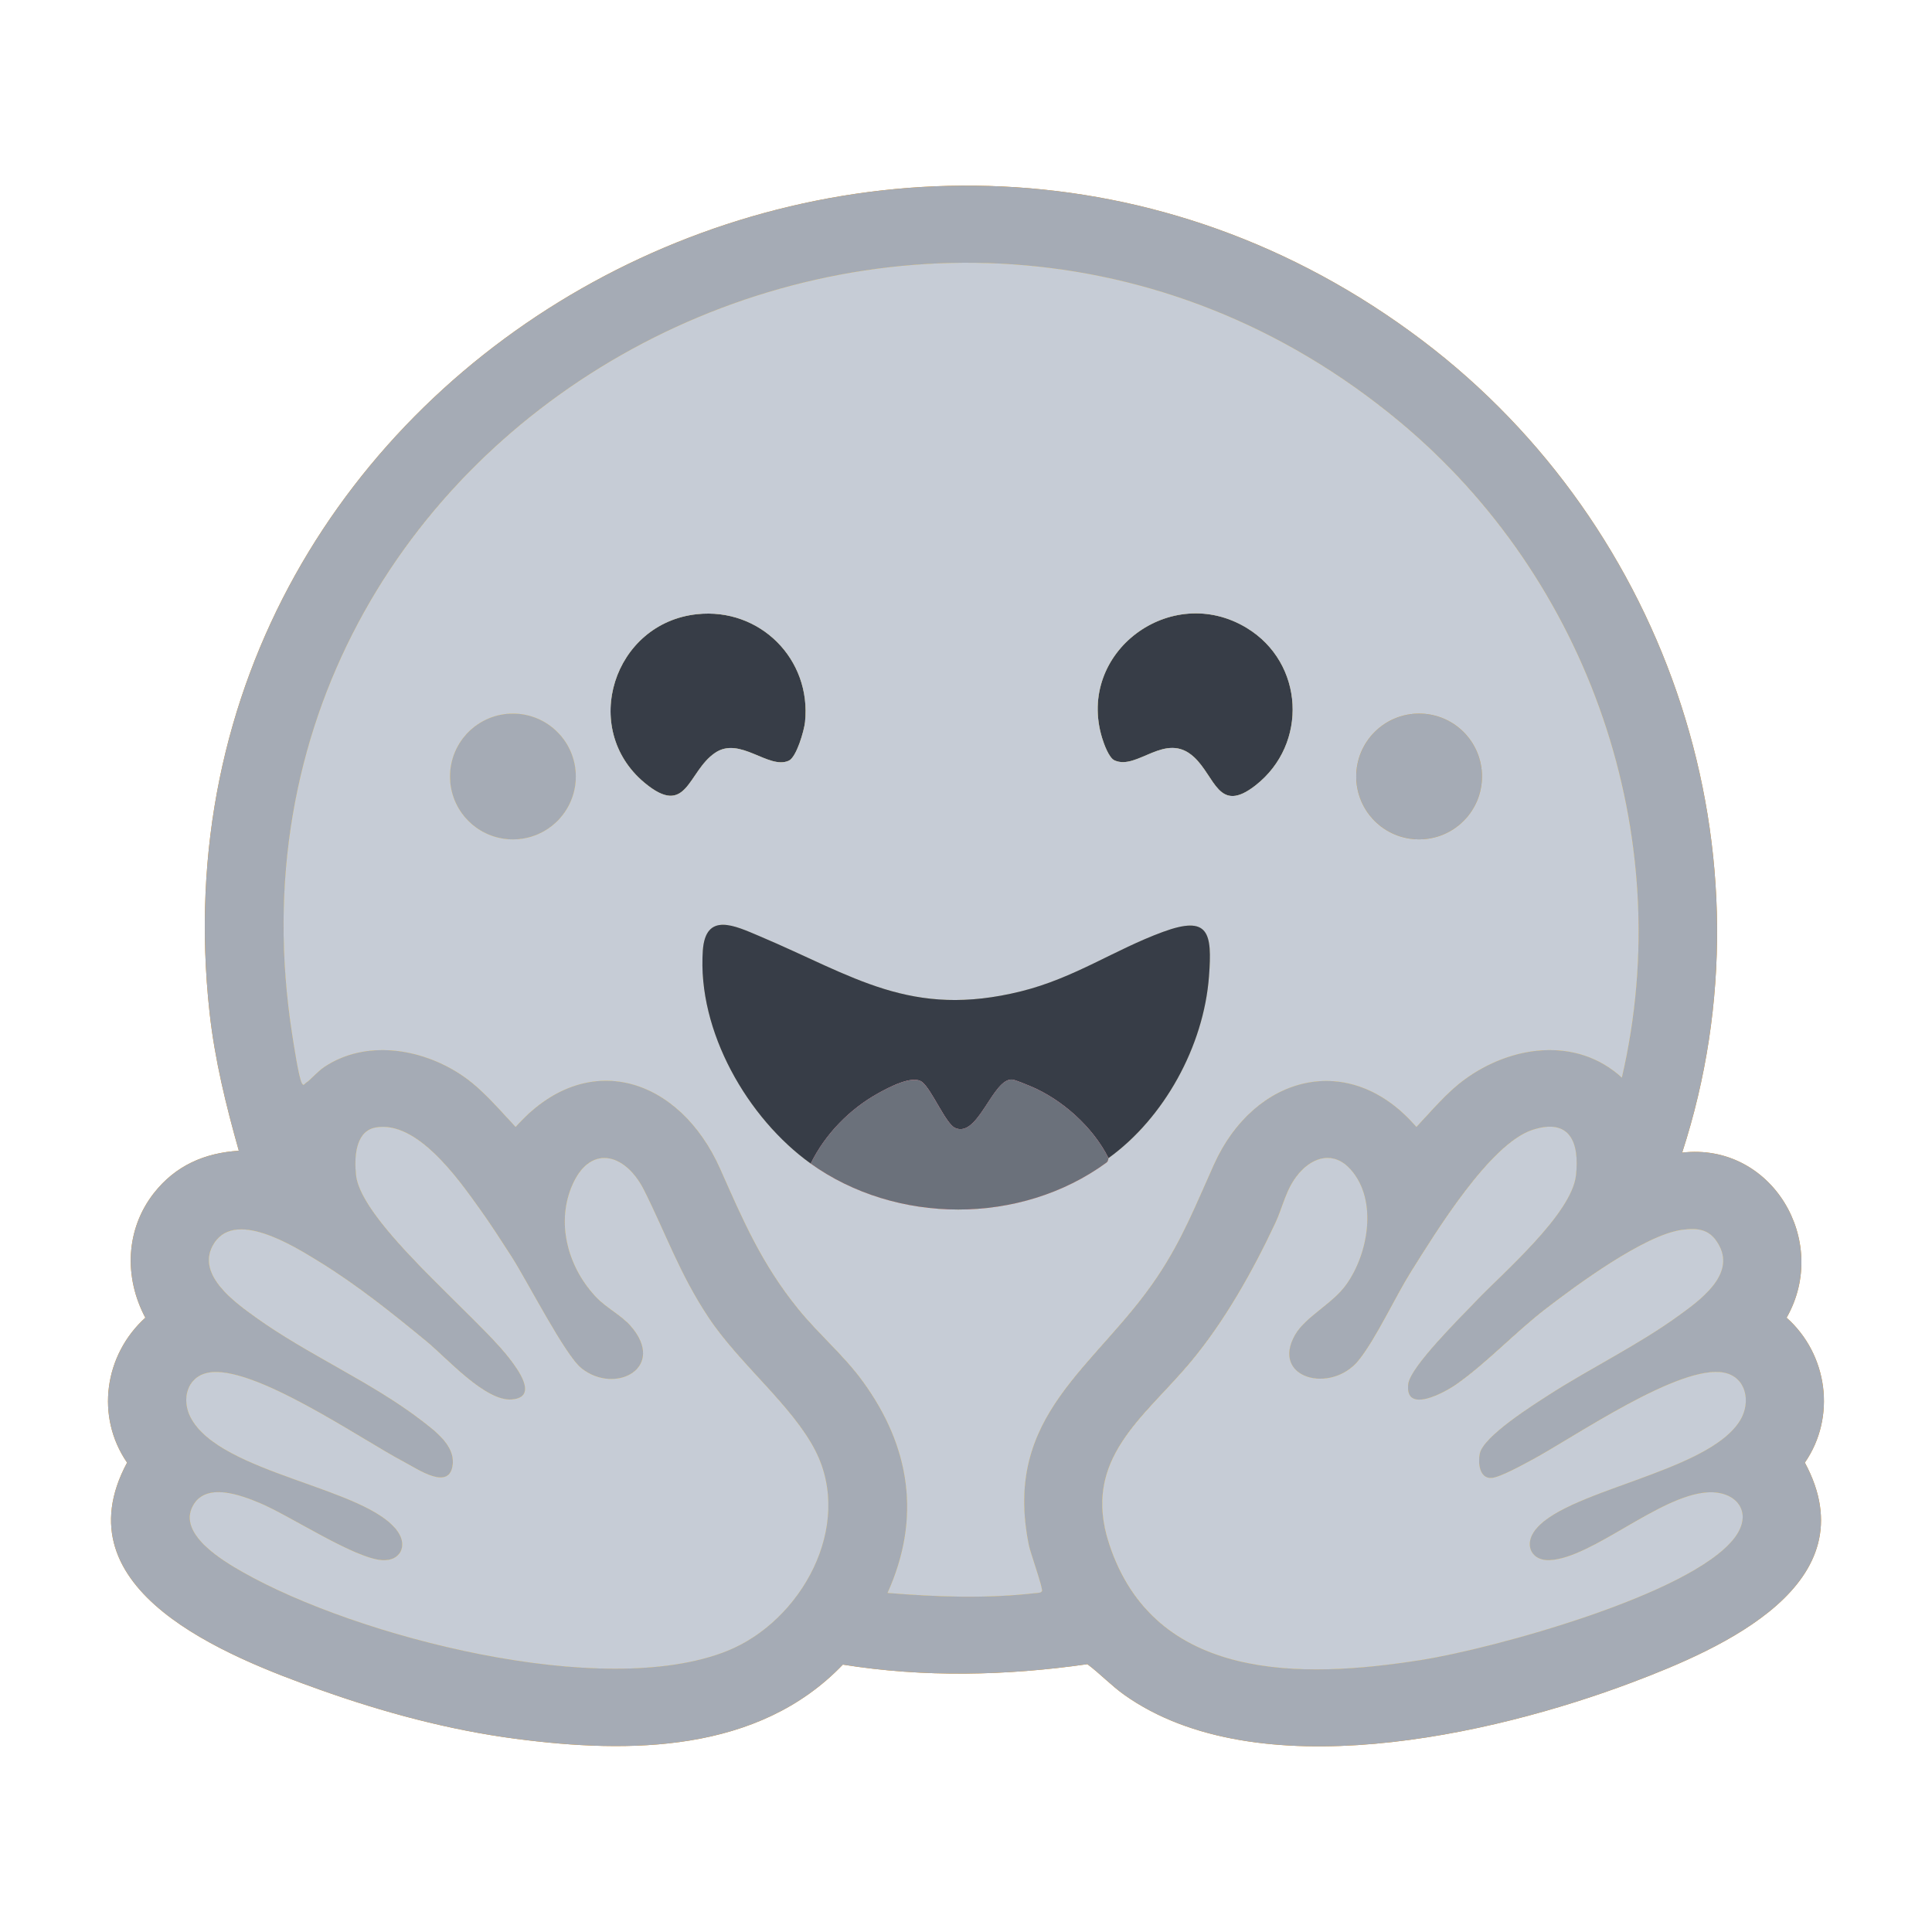
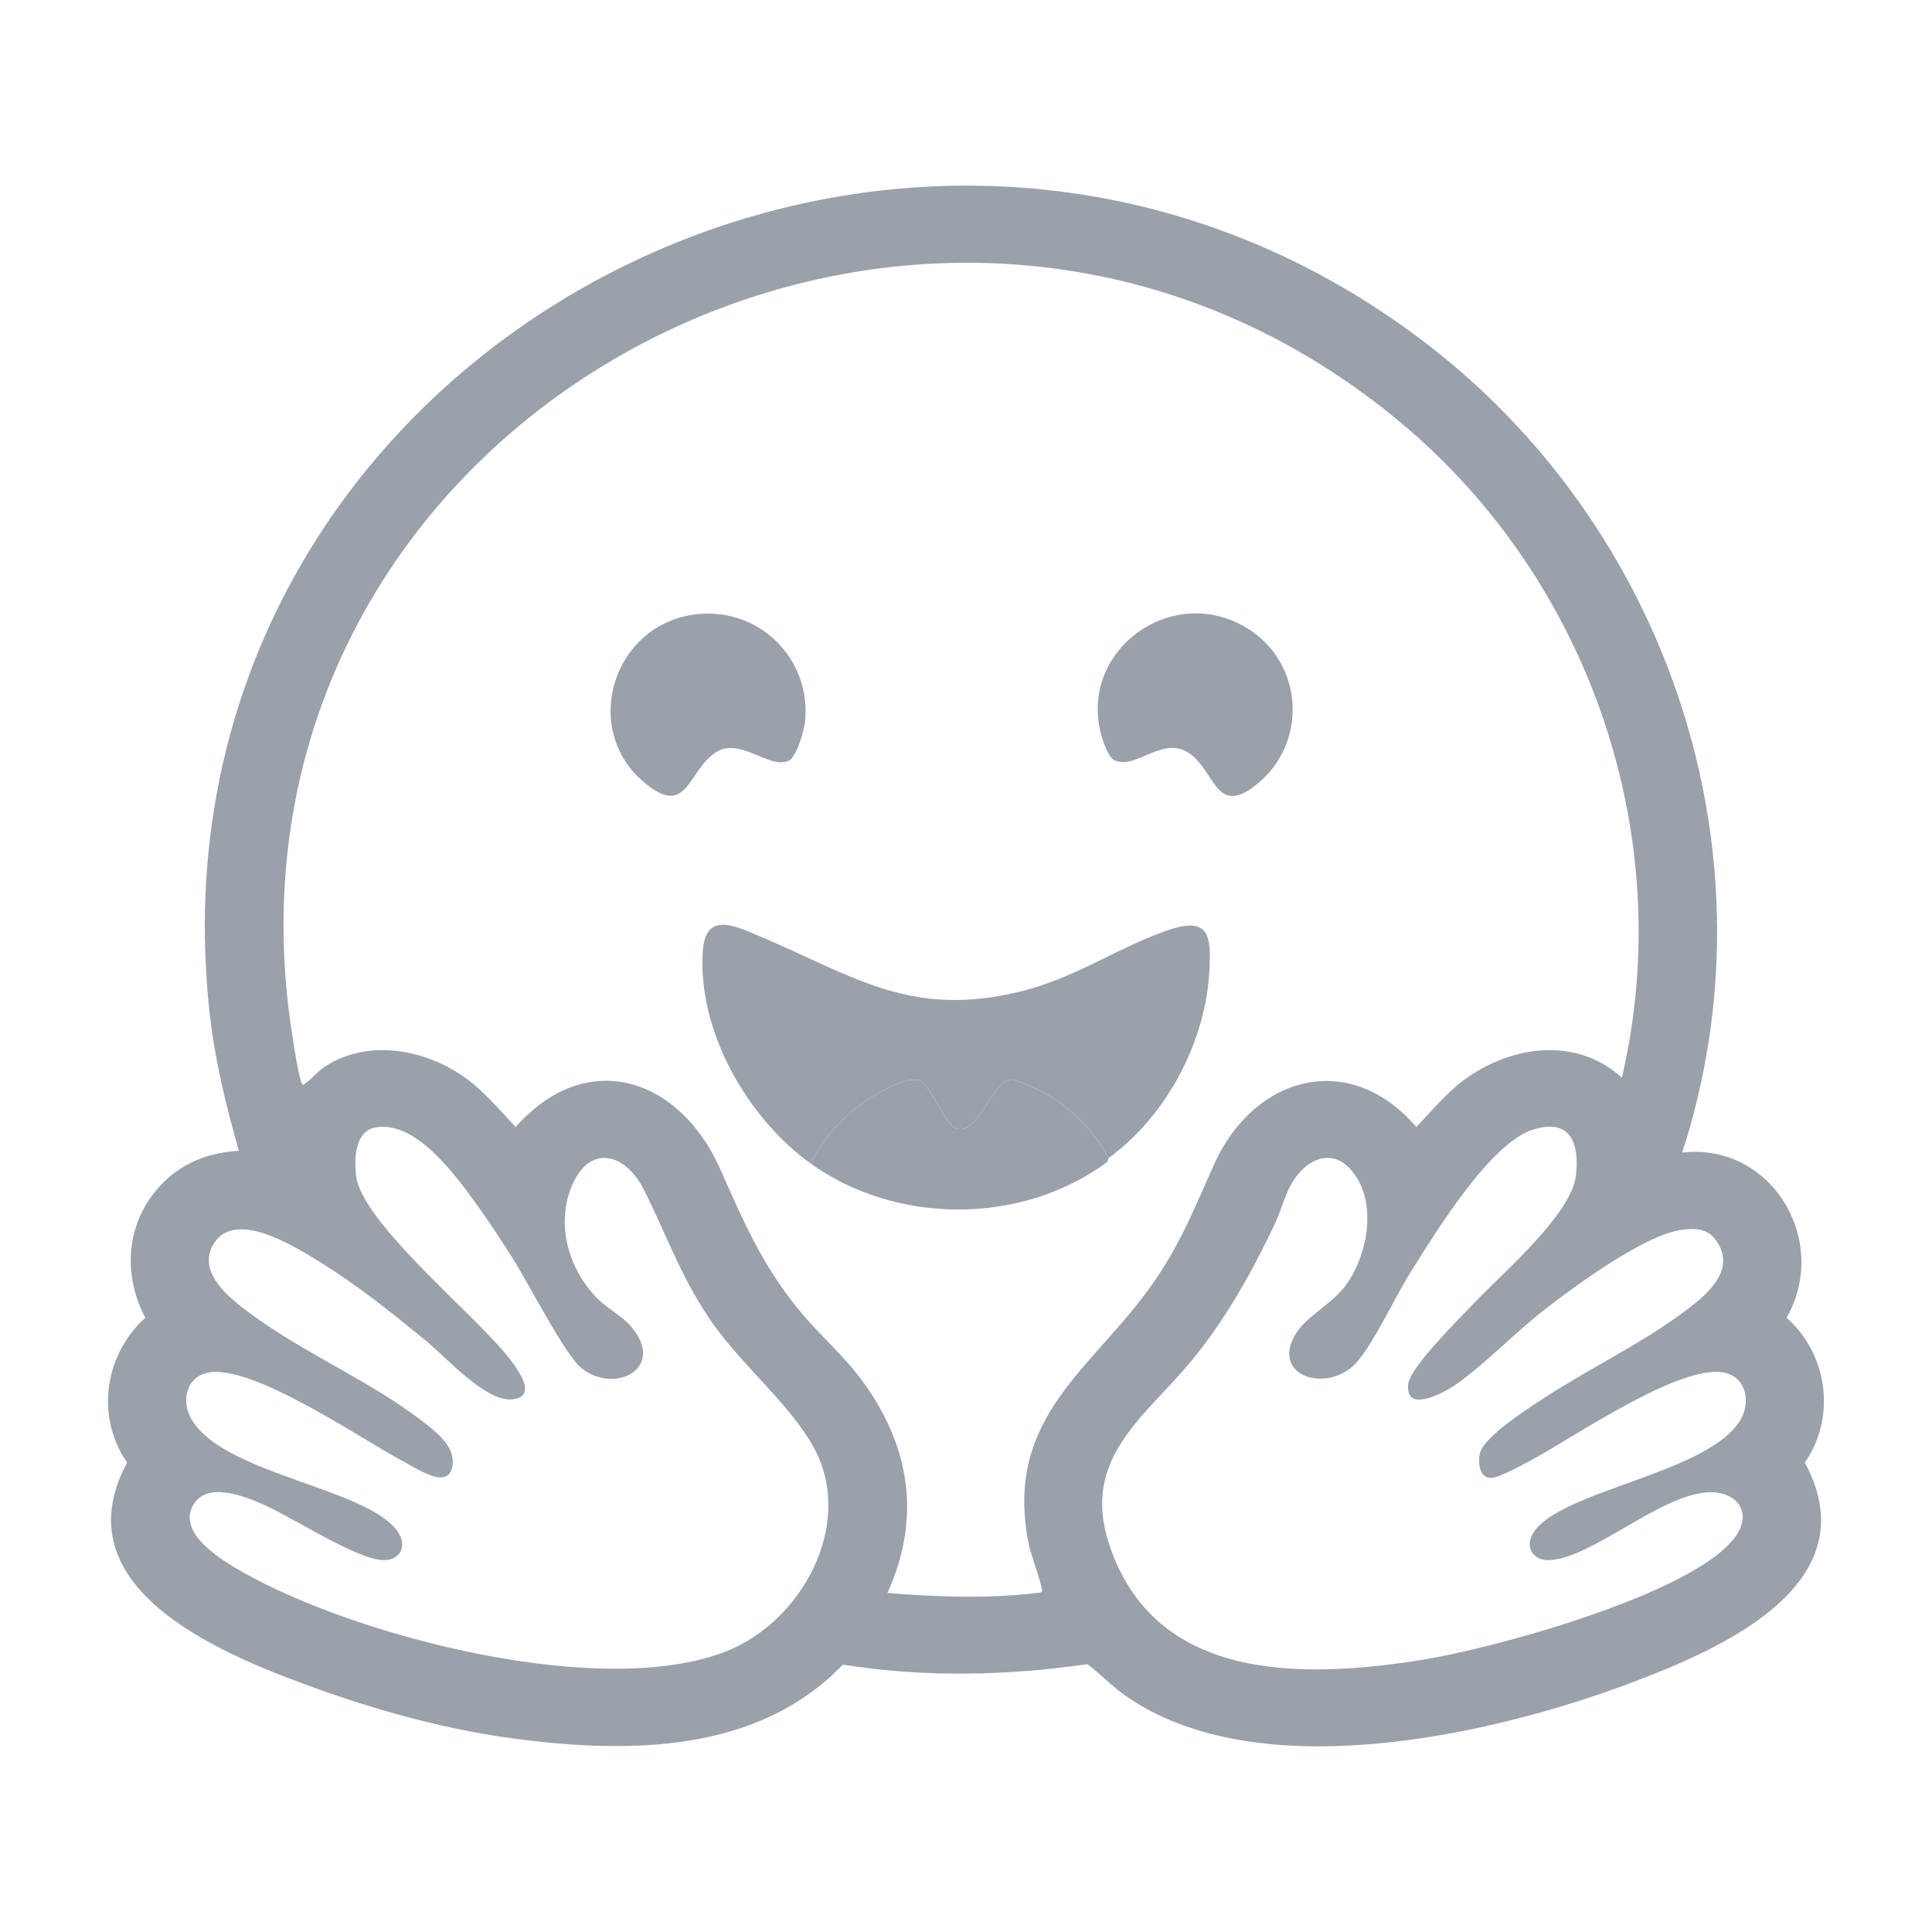
- <svg xmlns="http://www.w3.org/2000/svg" viewBox="0 0 800 800">
-   <g style="isolation: isolate;">
-     <g id="uuid-81f47e83-7dd0-4fd6-8201-adde5f322211" data-name="Layer 1">
-       <g>
-         <path d="M494.3,313.38c-11.73-10.73-23.44,5.8-32.84,1.44-2.3-1.07-4.36-6.83-5.1-9.27-10.78-35.48,28.52-64.59,59.9-45.53,23.77,14.44,25.53,48.03,3.64,65.17-15.44,12.09-16.64-3.64-25.59-11.82Z" style="fill: #3b3c45;" />
-         <path d="M288.64,254.32c26.01-2.77,47.45,18.63,44.7,44.7-.37,3.49-3.52,14.52-6.73,15.97-8.37,3.77-20.17-10.27-30.5-3.27-11.43,7.74-11.5,27.18-29.26,12.37-26.81-22.37-12.8-66.09,21.79-69.77Z" style="fill: #3b3c45;" />
-         <g>
-           <path d="M696.56,477.27c37-4.28,61.36,36.52,43.24,68.36,17.05,15.18,20.62,41.07,7.56,60.01,27.08,50.26-34.41,77.01-71.6,91.04-58.35,22.01-155.5,43.98-210.19,5.14-5.44-3.86-9.98-8.73-15.3-12.72-33.5,4.81-67.77,5.56-101.26.18-35.08,36.6-88.32,36.9-135.4,30.73-27.66-3.63-54.87-10.97-81.07-20.3-38.46-13.71-108.4-41.05-79.92-94.07-13.13-19.1-9.41-44.62,7.56-60.01-8.88-16.66-8.22-36.62,3.59-51.65,8.88-11.29,20.87-16.59,35.12-17.48-5.28-18.67-9.97-37.75-12.1-57.11C56.84,147.27,372.81-22.64,589.07,141.06c102.05,77.25,147.52,213.07,107.49,336.2ZM671.59,446.26c23.35-100.23-13.52-206.31-91.93-271.57-196.34-163.44-498.47-1.66-458.69,253.67.56,3.59,2.73,18,4.02,20.19.76,1.29.88.41,1.53-.01,2.28-1.49,4.86-4.76,7.71-6.67,17.1-11.46,39.98-7.81,56.45,3.03,8.87,5.84,15.62,14.15,22.84,21.78,29.4-33.25,67.92-20.49,84.72,17.43,9.46,21.35,17.17,39.3,32.19,57.84,8.41,10.39,18.77,19.05,26.75,29.99,19.72,27.02,24.36,56.58,10.3,87.67,20.46,1.69,41.23,2.42,61.69.04.81-.09,1.74,0,2.29-.75.63-.86-4.76-15.9-5.38-18.93-11.15-54.41,27.85-73.48,53.08-111.14,10.52-15.7,16-29.92,23.6-46.76,16.58-36.73,56.08-47.56,83.73-15.39,6.4-6.73,12.27-13.98,19.8-19.53,19.32-14.25,46.51-18.11,65.3-.89ZM155.44,466.87c-8.53,1.58-8.77,12.93-8.03,19.77,2.15,19.66,49.58,57.84,63.43,75.77,3.41,4.42,12.22,16.07,1.15,17.04-10.92.95-26.95-17.11-35.16-23.88-14.19-11.7-29.01-23.57-44.71-33.21-10.57-6.49-35.77-22.39-44.15-6.45-6.42,12.21,9.22,23.36,17.95,29.63,21.44,15.41,47.69,26.61,68.57,42.64,5.65,4.34,13.76,10.35,12.95,18.11-1.17,11.28-14.31,2.07-20.2-1.02-17.61-9.23-62.76-40.71-81.24-36.86-8.74,1.82-10.92,11.22-7.1,18.53,12.25,23.48,73.09,28.88,85.82,47.32,4.05,5.87,1.03,12.16-6.41,11.74-11.5-.66-38.09-18.34-50.58-23.59-8.01-3.37-22.53-8.85-27.9,1.11-6.27,11.64,12.13,22.61,20.56,27.4,47.25,26.87,149.36,53.28,200.69,32.71,30.67-12.29,52.59-51.69,36.51-83.05-9.54-18.61-31.42-35.87-44.13-54.98-12.01-18.05-17.43-34.16-26.71-52.72-7.93-15.86-23.04-19.42-30.3-.99-6.2,15.74-.8,33.73,10.69,45.56,4.07,4.19,10.17,7.23,14.04,11.68,14.91,17.16-6.38,28.59-20.42,17.39-6.82-5.44-22.56-36.31-28.83-46.07-4.23-6.59-8.77-13.63-13.32-19.97-8.75-12.2-25.9-36.82-43.18-33.62ZM559.37,484.34c-6.9-7.78-15.55-5.59-21.66,1.65-5.35,6.33-6.38,13.43-9.72,20.54-9.32,19.84-20.89,40.46-34.95,57.35-19.25,23.11-45.42,40.11-33.8,75.45,18.76,57.11,79.66,55.89,129.3,48.04,29.6-4.68,111.55-27.02,129.6-50.45,8.1-10.52,1.03-19.86-11.4-18.96-19.87,1.44-47.6,27.22-65.07,28.04-7.05.33-10.38-5.53-6.74-11.34,11.01-17.55,72.49-24.43,85.72-46.67,4.36-7.32,2.55-17.69-6.65-19.6-18.31-3.81-62.48,26.89-79.73,36.11-3.56,1.9-13.38,7.37-16.81,7.48-4.89.16-5.5-6.31-4.71-10.08,1.49-7.16,22.09-20.11,28.64-24.32,17.36-11.15,36.92-20.62,53.57-32.68,8.71-6.31,23.37-16.7,17.03-28.97-3.51-6.8-8.42-7.67-15.62-6.69-15.46,2.1-43.68,22.93-56.48,32.79-12.44,9.58-24.51,22.5-36.91,31.18-4.94,3.46-21.4,12.42-19.85-.16.88-7.18,21.93-27.84,27.92-34.14,11.4-12,39.77-36.15,41.53-52.27,1.48-13.5-2.43-23.87-18.04-18.8-17.7,5.75-40.25,42.72-50.27,58.67-6.66,10.61-14.44,27.62-21.63,36.63-11.45,14.34-36.73,7.52-26.34-10.46,4.29-7.43,15.33-12.72,21.03-20.58,9.24-12.72,13.27-35.08,2.02-47.76Z" style="fill: #fe9d0b;" />
-           <path d="M559.37,484.34c11.24,12.68,7.21,35.04-2.02,47.76-5.71,7.86-16.74,13.15-21.03,20.58-10.39,17.98,14.9,24.8,26.34,10.46,7.19-9.01,14.97-26.01,21.63-36.63,10.01-15.95,32.56-52.92,50.27-58.67,15.61-5.07,19.52,5.3,18.04,18.8-1.77,16.12-30.13,40.27-41.53,52.27-5.98,6.3-27.03,26.96-27.92,34.14-1.55,12.58,14.91,3.62,19.85.16,12.4-8.68,24.47-21.59,36.91-31.18,12.8-9.86,41.02-30.69,56.48-32.79,7.2-.98,12.1-.11,15.62,6.69,6.34,12.27-8.32,22.66-17.03,28.97-16.64,12.06-36.2,21.52-53.57,32.68-6.55,4.21-27.14,17.16-28.64,24.32-.79,3.78-.18,10.24,4.71,10.08,3.43-.11,13.25-5.58,16.81-7.48,17.25-9.22,61.42-39.91,79.73-36.11,9.2,1.91,11.01,12.28,6.65,19.6-13.23,22.24-74.72,29.12-85.72,46.67-3.64,5.81-.31,11.67,6.74,11.34,17.47-.82,45.19-26.6,65.07-28.04,12.43-.9,19.5,8.44,11.4,18.96-18.05,23.43-100,45.77-129.6,50.45-49.64,7.85-110.54,9.07-129.3-48.04-11.61-35.35,14.56-52.34,33.8-75.45,14.06-16.88,25.63-37.51,34.95-57.35,3.34-7.11,4.37-14.21,9.72-20.54,6.11-7.23,14.76-9.43,21.66-1.65Z" style="fill: #fed11e;" />
-           <path d="M155.44,466.87c17.28-3.19,34.43,21.42,43.18,33.62,4.55,6.34,9.08,13.39,13.32,19.97,6.27,9.75,22.01,40.62,28.83,46.07,14.03,11.2,35.33-.23,20.42-17.39-3.87-4.45-9.97-7.49-14.04-11.68-11.49-11.83-16.9-29.83-10.69-45.56,7.27-18.43,22.37-14.87,30.3.99,9.28,18.56,14.71,34.67,26.71,52.72,12.71,19.11,34.59,36.36,44.13,54.98,16.09,31.37-5.84,70.77-36.51,83.05-51.33,20.57-153.44-5.84-200.69-32.71-8.43-4.79-26.84-15.76-20.56-27.4,5.37-9.97,19.89-4.48,27.9-1.11,12.49,5.25,39.08,22.93,50.58,23.59,7.44.43,10.46-5.86,6.41-11.74-12.73-18.44-73.57-23.85-85.82-47.32-3.82-7.32-1.64-16.72,7.1-18.53,18.48-3.84,63.63,27.63,81.24,36.86,5.89,3.09,19.03,12.3,20.2,1.02.81-7.75-7.3-13.77-12.95-18.11-20.88-16.03-47.13-27.23-68.57-42.64-8.72-6.27-24.37-17.42-17.95-29.63,8.38-15.94,33.58-.04,44.15,6.45,15.7,9.64,30.52,21.51,44.71,33.21,8.21,6.77,24.24,24.83,35.16,23.88,11.06-.97,2.26-12.62-1.15-17.04-13.85-17.93-61.28-56.11-63.43-75.77-.75-6.84-.51-18.19,8.03-19.77Z" style="fill: #fed11e;" />
-         </g>
-         <g>
-           <circle cx="212.39" cy="321.53" r="26.03" style="fill: #fe9d0b;" />
-           <path d="M671.59,446.26c-18.8-17.23-45.98-13.36-65.3.89-7.52,5.55-13.4,12.79-19.8,19.53-27.64-32.17-67.14-21.34-83.73,15.39-7.6,16.84-13.08,31.06-23.6,46.76-25.24,37.65-64.23,56.73-53.08,111.14.62,3.02,6.02,18.06,5.38,18.93-.56.76-1.48.66-2.29.75-20.46,2.38-41.23,1.65-61.69-.04,14.06-31.09,9.42-60.65-10.3-87.67-7.98-10.94-18.35-19.6-26.75-29.99-15.01-18.54-22.73-36.49-32.19-57.84-16.8-37.91-55.32-50.68-84.72-17.43-7.22-7.63-13.97-15.95-22.84-21.78-16.48-10.84-39.35-14.49-56.45-3.03-2.85,1.91-5.43,5.18-7.71,6.67-.65.43-.77,1.3-1.53.01-1.3-2.19-3.46-16.6-4.02-20.19C81.19,173.02,383.32,11.25,579.66,174.68c78.4,65.26,115.28,171.34,91.93,271.57ZM288.64,254.32c-34.59,3.68-48.61,47.4-21.79,69.77,17.75,14.81,17.83-4.63,29.26-12.37,10.33-7,22.13,7.04,30.5,3.27,3.2-1.44,6.36-12.47,6.73-15.97,2.75-26.07-18.69-47.46-44.7-44.7ZM494.3,313.38c8.95,8.18,10.15,23.91,25.59,11.82,21.9-17.14,20.13-50.73-3.64-65.17-31.38-19.07-70.68,10.05-59.9,45.53.74,2.44,2.8,8.2,5.1,9.27,9.4,4.36,21.11-12.17,32.84-1.44ZM238.42,321.53c0-14.38-11.66-26.03-26.03-26.03s-26.03,11.66-26.03,26.03,11.66,26.03,26.03,26.03,26.03-11.66,26.03-26.03ZM613.65,321.52c0-14.38-11.65-26.03-26.03-26.03s-26.03,11.65-26.03,26.03,11.65,26.03,26.03,26.03,26.03-11.65,26.03-26.03ZM335.7,481.81c35.18,25.2,86.82,25.69,122.52-.45.72-.53.72-1.76.8-1.82,22.94-16.53,39.43-46.22,41.6-75.28,1.35-18.05-.01-25.38-19.1-18.35-20.18,7.43-36.58,19.08-58.65,24.57-45.82,11.39-69.29-6.32-108.37-22.83-10.22-4.32-22.33-10.21-23.46,5.99-2.33,33.34,18.58,69.48,44.67,88.17Z" style="fill: #fed11e;" />
-           <circle cx="587.62" cy="321.52" r="26.03" style="fill: #fe9d0b;" />
-         </g>
-         <g>
-           <path d="M459.01,479.54c-6.39-12.83-19.29-24.42-32.54-29.87-1.45-.6-6.13-2.55-7.25-2.66-8.12-.79-14.17,24.39-23.74,20.03-3.86-1.76-9.58-15.74-13.57-18.96s-14.18,2.35-18.23,4.58c-11.85,6.55-22.03,16.96-27.98,29.14-26.09-18.69-47-54.83-44.67-88.17,1.13-16.21,13.24-10.31,23.46-5.99,39.08,16.51,62.55,34.23,108.37,22.83,22.07-5.49,38.46-17.14,58.65-24.57,19.09-7.03,20.45.3,19.1,18.35-2.17,29.06-18.66,58.75-41.6,75.28Z" style="fill: #3b3b45;" />
-           <path d="M459.01,479.54c-.08.06-.08,1.29-.8,1.82-35.7,26.14-87.34,25.65-122.52.45,5.95-12.18,16.13-22.59,27.98-29.14,4.05-2.24,14.26-7.78,18.23-4.58s9.71,17.2,13.57,18.96c9.57,4.36,15.62-20.82,23.74-20.03,1.12.11,5.8,2.06,7.25,2.66,13.25,5.45,26.15,17.04,32.54,29.87Z" style="fill: #fd323d;" />
-         </g>
-       </g>
-       <g style="mix-blend-mode: color;">
-         <path d="M494.3,313.38c-11.73-10.73-23.44,5.8-32.84,1.44-2.3-1.07-4.36-6.83-5.1-9.27-10.78-35.48,28.52-64.59,59.9-45.53,23.77,14.44,25.53,48.03,3.64,65.17-15.44,12.09-16.64-3.64-25.59-11.82Z" style="fill: #9ba1ab;" />
-         <path d="M288.64,254.32c26.01-2.77,47.45,18.63,44.7,44.7-.37,3.49-3.52,14.52-6.73,15.97-8.37,3.77-20.17-10.27-30.5-3.27-11.43,7.74-11.5,27.18-29.26,12.37-26.81-22.37-12.8-66.09,21.79-69.77Z" style="fill: #9ba1ab;" />
-         <g>
-           <path d="M696.56,477.27c37-4.28,61.36,36.52,43.24,68.36,17.05,15.18,20.62,41.07,7.56,60.01,27.08,50.26-34.41,77.01-71.6,91.04-58.35,22.01-155.5,43.98-210.19,5.14-5.44-3.86-9.98-8.73-15.3-12.72-33.5,4.81-67.77,5.56-101.26.18-35.08,36.6-88.32,36.9-135.4,30.73-27.66-3.63-54.87-10.97-81.07-20.3-38.46-13.71-108.4-41.05-79.92-94.07-13.13-19.1-9.41-44.62,7.56-60.01-8.88-16.66-8.22-36.62,3.59-51.65,8.88-11.29,20.87-16.59,35.12-17.48-5.28-18.67-9.97-37.75-12.1-57.11C56.84,147.27,372.81-22.64,589.07,141.06c102.05,77.25,147.52,213.07,107.49,336.2ZM671.59,446.26c23.35-100.23-13.52-206.31-91.93-271.57-196.34-163.44-498.47-1.66-458.69,253.67.56,3.59,2.73,18,4.02,20.19.76,1.29.88.41,1.53-.01,2.28-1.49,4.86-4.76,7.71-6.67,17.1-11.46,39.98-7.81,56.45,3.03,8.87,5.84,15.62,14.15,22.84,21.78,29.4-33.25,67.92-20.49,84.72,17.43,9.46,21.35,17.17,39.3,32.19,57.84,8.41,10.39,18.77,19.05,26.75,29.99,19.72,27.02,24.36,56.58,10.3,87.67,20.46,1.69,41.23,2.42,61.69.04.81-.09,1.74,0,2.29-.75.63-.86-4.76-15.9-5.38-18.93-11.15-54.41,27.85-73.48,53.08-111.14,10.52-15.7,16-29.92,23.6-46.76,16.58-36.73,56.08-47.56,83.73-15.39,6.4-6.73,12.27-13.98,19.8-19.53,19.32-14.25,46.51-18.11,65.3-.89ZM155.44,466.87c-8.53,1.58-8.77,12.93-8.03,19.77,2.15,19.66,49.58,57.84,63.43,75.77,3.41,4.42,12.22,16.07,1.15,17.04-10.92.95-26.95-17.11-35.16-23.88-14.19-11.7-29.01-23.57-44.71-33.21-10.57-6.49-35.77-22.39-44.15-6.45-6.42,12.21,9.22,23.36,17.95,29.63,21.44,15.41,47.69,26.61,68.57,42.64,5.65,4.34,13.76,10.35,12.95,18.11-1.17,11.28-14.31,2.07-20.2-1.02-17.61-9.23-62.76-40.71-81.24-36.86-8.74,1.82-10.92,11.22-7.1,18.53,12.25,23.48,73.09,28.88,85.82,47.32,4.05,5.87,1.03,12.16-6.41,11.74-11.5-.66-38.09-18.34-50.58-23.59-8.01-3.37-22.53-8.85-27.9,1.11-6.27,11.64,12.13,22.61,20.56,27.4,47.25,26.87,149.36,53.28,200.69,32.71,30.67-12.29,52.59-51.69,36.51-83.05-9.54-18.61-31.42-35.87-44.13-54.98-12.01-18.05-17.43-34.16-26.71-52.72-7.93-15.86-23.04-19.42-30.3-.99-6.2,15.74-.8,33.73,10.69,45.56,4.07,4.19,10.17,7.23,14.04,11.68,14.91,17.16-6.38,28.59-20.42,17.39-6.82-5.44-22.56-36.31-28.83-46.07-4.23-6.59-8.77-13.63-13.32-19.97-8.75-12.2-25.9-36.82-43.18-33.62ZM559.37,484.34c-6.9-7.78-15.55-5.59-21.66,1.65-5.35,6.33-6.38,13.43-9.72,20.54-9.32,19.84-20.89,40.46-34.95,57.35-19.25,23.11-45.42,40.11-33.8,75.45,18.76,57.11,79.66,55.89,129.3,48.04,29.6-4.68,111.55-27.02,129.6-50.45,8.1-10.52,1.03-19.86-11.4-18.96-19.87,1.44-47.6,27.22-65.07,28.04-7.05.33-10.38-5.53-6.74-11.34,11.01-17.55,72.49-24.43,85.72-46.67,4.36-7.32,2.55-17.69-6.65-19.6-18.31-3.81-62.48,26.89-79.73,36.11-3.56,1.9-13.38,7.37-16.81,7.48-4.89.16-5.5-6.31-4.71-10.08,1.49-7.16,22.09-20.11,28.64-24.32,17.36-11.15,36.92-20.62,53.57-32.68,8.71-6.31,23.37-16.7,17.03-28.97-3.51-6.8-8.42-7.67-15.62-6.69-15.46,2.1-43.68,22.93-56.48,32.79-12.44,9.58-24.51,22.5-36.91,31.18-4.94,3.46-21.4,12.42-19.85-.16.88-7.18,21.93-27.84,27.92-34.14,11.4-12,39.77-36.15,41.53-52.27,1.48-13.5-2.43-23.87-18.04-18.8-17.7,5.75-40.25,42.72-50.27,58.67-6.66,10.61-14.44,27.62-21.63,36.63-11.45,14.34-36.73,7.52-26.34-10.46,4.29-7.43,15.33-12.72,21.03-20.58,9.24-12.72,13.27-35.08,2.02-47.76Z" style="fill: #9ba1ab;" />
-           <path d="M559.37,484.34c11.24,12.68,7.21,35.04-2.02,47.76-5.71,7.86-16.74,13.15-21.03,20.58-10.39,17.98,14.9,24.8,26.34,10.46,7.19-9.01,14.97-26.01,21.63-36.63,10.01-15.95,32.56-52.92,50.27-58.67,15.61-5.07,19.52,5.3,18.04,18.8-1.77,16.12-30.13,40.27-41.53,52.27-5.98,6.3-27.03,26.96-27.92,34.14-1.55,12.58,14.91,3.62,19.85.16,12.4-8.68,24.47-21.59,36.91-31.18,12.8-9.86,41.02-30.69,56.48-32.79,7.2-.98,12.1-.11,15.62,6.69,6.34,12.27-8.32,22.66-17.03,28.97-16.64,12.06-36.2,21.52-53.57,32.68-6.55,4.21-27.14,17.16-28.64,24.32-.79,3.78-.18,10.24,4.71,10.08,3.43-.11,13.25-5.58,16.81-7.48,17.25-9.22,61.42-39.91,79.73-36.11,9.2,1.91,11.01,12.28,6.65,19.6-13.23,22.24-74.72,29.12-85.72,46.67-3.64,5.81-.31,11.67,6.74,11.34,17.47-.82,45.19-26.6,65.07-28.04,12.43-.9,19.5,8.44,11.4,18.96-18.05,23.43-100,45.77-129.6,50.45-49.64,7.85-110.54,9.07-129.3-48.04-11.61-35.35,14.56-52.34,33.8-75.45,14.06-16.88,25.63-37.51,34.95-57.35,3.34-7.11,4.37-14.21,9.72-20.54,6.11-7.23,14.76-9.43,21.66-1.65Z" style="fill: #9ba1ab;" />
-           <path d="M155.44,466.87c17.28-3.19,34.43,21.42,43.18,33.62,4.55,6.34,9.08,13.39,13.32,19.97,6.27,9.75,22.01,40.62,28.83,46.07,14.03,11.2,35.33-.23,20.42-17.39-3.87-4.45-9.97-7.49-14.04-11.68-11.49-11.83-16.9-29.83-10.69-45.56,7.27-18.43,22.37-14.87,30.3.99,9.28,18.56,14.71,34.67,26.71,52.72,12.71,19.11,34.59,36.36,44.13,54.98,16.09,31.37-5.84,70.77-36.51,83.05-51.33,20.57-153.44-5.84-200.69-32.71-8.43-4.79-26.84-15.76-20.56-27.4,5.37-9.97,19.89-4.48,27.9-1.11,12.49,5.25,39.08,22.93,50.58,23.59,7.44.43,10.46-5.86,6.41-11.74-12.73-18.44-73.57-23.85-85.82-47.32-3.82-7.32-1.64-16.72,7.1-18.53,18.48-3.84,63.63,27.63,81.24,36.86,5.89,3.09,19.03,12.3,20.2,1.02.81-7.75-7.3-13.77-12.95-18.11-20.88-16.03-47.13-27.23-68.57-42.64-8.72-6.27-24.37-17.42-17.95-29.63,8.38-15.94,33.58-.04,44.15,6.45,15.7,9.64,30.52,21.51,44.71,33.21,8.21,6.77,24.24,24.83,35.16,23.88,11.06-.97,2.26-12.62-1.15-17.04-13.85-17.93-61.28-56.11-63.43-75.77-.75-6.84-.51-18.19,8.03-19.77Z" style="fill: #9ba1ab;" />
-         </g>
-         <g>
-           <circle cx="212.39" cy="321.53" r="26.03" style="fill: #9ba1ab;" />
-           <path d="M671.59,446.26c-18.8-17.23-45.98-13.36-65.3.89-7.52,5.55-13.4,12.79-19.8,19.53-27.64-32.17-67.14-21.34-83.73,15.39-7.6,16.84-13.08,31.06-23.6,46.76-25.24,37.65-64.23,56.73-53.08,111.14.62,3.02,6.02,18.06,5.38,18.93-.56.76-1.48.66-2.29.75-20.46,2.38-41.23,1.65-61.69-.04,14.06-31.09,9.42-60.65-10.3-87.67-7.98-10.94-18.35-19.6-26.75-29.99-15.01-18.54-22.73-36.49-32.19-57.84-16.8-37.91-55.32-50.68-84.72-17.43-7.22-7.63-13.97-15.95-22.84-21.78-16.48-10.84-39.35-14.49-56.45-3.03-2.85,1.91-5.43,5.18-7.71,6.67-.65.43-.77,1.3-1.53.01-1.3-2.19-3.46-16.6-4.02-20.19C81.19,173.02,383.32,11.25,579.66,174.68c78.4,65.26,115.28,171.34,91.93,271.57ZM288.64,254.32c-34.59,3.68-48.61,47.4-21.79,69.77,17.75,14.81,17.83-4.63,29.26-12.37,10.33-7,22.13,7.04,30.5,3.27,3.2-1.44,6.36-12.47,6.73-15.97,2.75-26.07-18.69-47.46-44.7-44.7ZM494.3,313.38c8.95,8.18,10.15,23.91,25.59,11.82,21.9-17.14,20.13-50.73-3.64-65.17-31.38-19.07-70.68,10.05-59.9,45.53.74,2.44,2.8,8.2,5.1,9.27,9.4,4.36,21.11-12.17,32.84-1.44ZM238.42,321.53c0-14.38-11.66-26.03-26.03-26.03s-26.03,11.66-26.03,26.03,11.66,26.03,26.03,26.03,26.03-11.66,26.03-26.03ZM613.65,321.52c0-14.38-11.65-26.03-26.03-26.03s-26.03,11.65-26.03,26.03,11.65,26.03,26.03,26.03,26.03-11.65,26.03-26.03ZM335.7,481.81c35.18,25.2,86.82,25.69,122.52-.45.72-.53.72-1.76.8-1.82,22.94-16.53,39.43-46.22,41.6-75.28,1.35-18.05-.01-25.38-19.1-18.35-20.18,7.43-36.58,19.08-58.65,24.57-45.82,11.39-69.29-6.32-108.37-22.83-10.22-4.32-22.33-10.21-23.46,5.99-2.33,33.34,18.58,69.48,44.67,88.17Z" style="fill: #9ba1ab;" />
-           <circle cx="587.62" cy="321.52" r="26.03" style="fill: #9ba1ab;" />
-         </g>
-         <g>
-           <path d="M459.01,479.54c-6.39-12.83-19.29-24.42-32.54-29.87-1.45-.6-6.13-2.55-7.25-2.66-8.12-.79-14.17,24.39-23.74,20.03-3.86-1.76-9.58-15.74-13.57-18.96s-14.18,2.35-18.23,4.58c-11.85,6.55-22.03,16.96-27.98,29.14-26.09-18.69-47-54.83-44.67-88.17,1.13-16.21,13.24-10.31,23.46-5.99,39.08,16.51,62.55,34.23,108.37,22.83,22.07-5.49,38.46-17.14,58.65-24.57,19.09-7.03,20.45.3,19.1,18.35-2.17,29.06-18.66,58.75-41.6,75.28Z" style="fill: #9ba1ab;" />
-           <path d="M459.01,479.54c-.08.06-.08,1.29-.8,1.82-35.7,26.14-87.34,25.65-122.52.45,5.95-12.18,16.13-22.59,27.98-29.14,4.05-2.24,14.26-7.78,18.23-4.58s9.71,17.2,13.57,18.96c9.57,4.36,15.62-20.82,23.74-20.03,1.12.11,5.8,2.06,7.25,2.66,13.25,5.45,26.15,17.04,32.54,29.87Z" style="fill: #9ba1ab;" />
-         </g>
-       </g>
-     </g>
+ <svg xmlns="http://www.w3.org/2000/svg" id="uuid-9660e0cd-0971-48db-8851-5a8b5f34fbd1" data-name="Layer 1" viewBox="0 0 800 800">
+   <path d="M494.3,313.38c-11.73-10.73-23.44,5.8-32.84,1.44-2.3-1.07-4.36-6.83-5.1-9.27-10.78-35.48,28.52-64.59,59.9-45.53,23.77,14.44,25.53,48.03,3.64,65.17-15.44,12.09-16.64-3.64-25.59-11.82Z" style="fill: #9ba1ab;" />
+   <path d="M288.64,254.32c26.01-2.77,47.45,18.63,44.7,44.7-.37,3.49-3.52,14.52-6.73,15.97-8.37,3.77-20.17-10.27-30.5-3.27-11.43,7.74-11.5,27.18-29.26,12.37-26.81-22.37-12.8-66.09,21.79-69.77Z" style="fill: #9ba1ab;" />
+   <path d="M696.56,477.27c37-4.28,61.36,36.52,43.24,68.36,17.05,15.18,20.62,41.07,7.56,60.01,27.08,50.26-34.41,77.01-71.6,91.04-58.35,22.01-155.5,43.98-210.19,5.14-5.44-3.86-9.98-8.73-15.3-12.72-33.5,4.81-67.77,5.56-101.26.18-35.08,36.6-88.32,36.9-135.4,30.73-27.66-3.63-54.87-10.97-81.07-20.3-38.46-13.71-108.4-41.05-79.92-94.07-13.13-19.1-9.41-44.62,7.56-60.01-8.88-16.66-8.22-36.62,3.59-51.65,8.88-11.29,20.87-16.59,35.12-17.48-5.28-18.67-9.97-37.75-12.1-57.11C56.84,147.27,372.81-22.64,589.07,141.06c102.05,77.25,147.52,213.07,107.49,336.2ZM671.59,446.26c23.35-100.23-13.52-206.31-91.93-271.57-196.34-163.44-498.47-1.66-458.69,253.67.56,3.59,2.73,18,4.02,20.19.76,1.29.88.41,1.53-.01,2.28-1.49,4.86-4.76,7.71-6.67,17.1-11.46,39.98-7.81,56.45,3.03,8.87,5.84,15.62,14.15,22.84,21.78,29.4-33.25,67.92-20.49,84.72,17.43,9.46,21.35,17.17,39.3,32.19,57.84,8.41,10.39,18.77,19.05,26.75,29.99,19.72,27.02,24.36,56.58,10.3,87.67,20.46,1.69,41.23,2.42,61.69.04.81-.09,1.74,0,2.29-.75.63-.86-4.76-15.9-5.38-18.93-11.15-54.41,27.85-73.48,53.08-111.14,10.52-15.7,16-29.92,23.6-46.76,16.58-36.73,56.08-47.56,83.73-15.39,6.4-6.73,12.27-13.98,19.8-19.53,19.32-14.25,46.51-18.11,65.3-.89ZM155.44,466.87c-8.53,1.58-8.77,12.93-8.03,19.77,2.15,19.66,49.58,57.84,63.43,75.77,3.41,4.42,12.22,16.07,1.15,17.04-10.92.95-26.95-17.11-35.16-23.88-14.19-11.7-29.01-23.57-44.71-33.21-10.57-6.49-35.77-22.39-44.15-6.45-6.42,12.21,9.22,23.36,17.95,29.63,21.44,15.41,47.69,26.61,68.57,42.64,5.65,4.34,13.76,10.35,12.95,18.11-1.17,11.28-14.31,2.07-20.2-1.02-17.61-9.23-62.76-40.71-81.24-36.86-8.74,1.82-10.92,11.22-7.1,18.53,12.25,23.48,73.09,28.88,85.82,47.32,4.05,5.87,1.03,12.16-6.41,11.74-11.5-.66-38.09-18.34-50.58-23.59-8.01-3.37-22.53-8.85-27.9,1.11-6.27,11.64,12.13,22.61,20.56,27.4,47.25,26.87,149.36,53.28,200.69,32.71,30.67-12.29,52.59-51.69,36.51-83.05-9.54-18.61-31.42-35.87-44.13-54.98-12.01-18.05-17.43-34.16-26.71-52.72-7.93-15.86-23.04-19.42-30.3-.99-6.2,15.74-.8,33.73,10.69,45.56,4.07,4.19,10.17,7.23,14.04,11.68,14.91,17.16-6.38,28.59-20.42,17.39-6.82-5.44-22.56-36.31-28.83-46.07-4.23-6.59-8.77-13.63-13.32-19.97-8.75-12.2-25.9-36.82-43.18-33.62ZM559.37,484.34c-6.9-7.78-15.55-5.59-21.66,1.65-5.35,6.33-6.38,13.43-9.72,20.54-9.32,19.84-20.89,40.46-34.95,57.35-19.25,23.11-45.42,40.11-33.8,75.45,18.76,57.11,79.66,55.89,129.3,48.04,29.6-4.68,111.55-27.02,129.6-50.45,8.1-10.52,1.03-19.86-11.4-18.96-19.87,1.44-47.6,27.22-65.07,28.04-7.05.33-10.38-5.53-6.74-11.34,11.01-17.55,72.49-24.43,85.72-46.67,4.36-7.32,2.55-17.69-6.65-19.6-18.31-3.81-62.48,26.89-79.73,36.11-3.56,1.9-13.38,7.37-16.81,7.48-4.89.16-5.5-6.31-4.71-10.08,1.49-7.16,22.09-20.11,28.64-24.32,17.36-11.15,36.92-20.62,53.57-32.68,8.71-6.31,23.37-16.7,17.03-28.97-3.51-6.8-8.42-7.67-15.62-6.69-15.46,2.1-43.68,22.93-56.48,32.79-12.44,9.58-24.51,22.5-36.91,31.18-4.94,3.46-21.4,12.42-19.85-.16.88-7.18,21.93-27.84,27.92-34.14,11.4-12,39.77-36.15,41.53-52.27,1.48-13.5-2.43-23.87-18.04-18.8-17.7,5.75-40.25,42.72-50.27,58.67-6.66,10.61-14.44,27.62-21.63,36.63-11.45,14.34-36.73,7.52-26.34-10.46,4.29-7.43,15.33-12.72,21.03-20.58,9.24-12.72,13.27-35.08,2.02-47.76Z" style="fill: #9ba1ab;" />
+   <g>
+     <path d="M459.01,479.54c-6.39-12.83-19.29-24.42-32.54-29.87-1.45-.6-6.13-2.55-7.25-2.66-8.12-.79-14.17,24.39-23.74,20.03-3.86-1.76-9.58-15.74-13.57-18.96s-14.18,2.35-18.23,4.58c-11.85,6.55-22.03,16.96-27.98,29.14-26.09-18.69-47-54.83-44.67-88.17,1.13-16.21,13.24-10.31,23.46-5.99,39.08,16.51,62.55,34.23,108.37,22.83,22.07-5.49,38.46-17.14,58.65-24.57,19.09-7.03,20.45.3,19.1,18.35-2.17,29.06-18.66,58.75-41.6,75.28Z" style="fill: #9ba1ab;" />
+     <path d="M459.01,479.54c-.08.06-.08,1.29-.8,1.82-35.7,26.14-87.34,25.65-122.52.45,5.95-12.18,16.13-22.59,27.98-29.14,4.05-2.24,14.26-7.78,18.23-4.58s9.71,17.2,13.57,18.96c9.57,4.36,15.62-20.82,23.74-20.03,1.12.11,5.8,2.06,7.25,2.66,13.25,5.45,26.15,17.04,32.54,29.87Z" style="fill: #9ba1ab;" />
  </g>
</svg>
